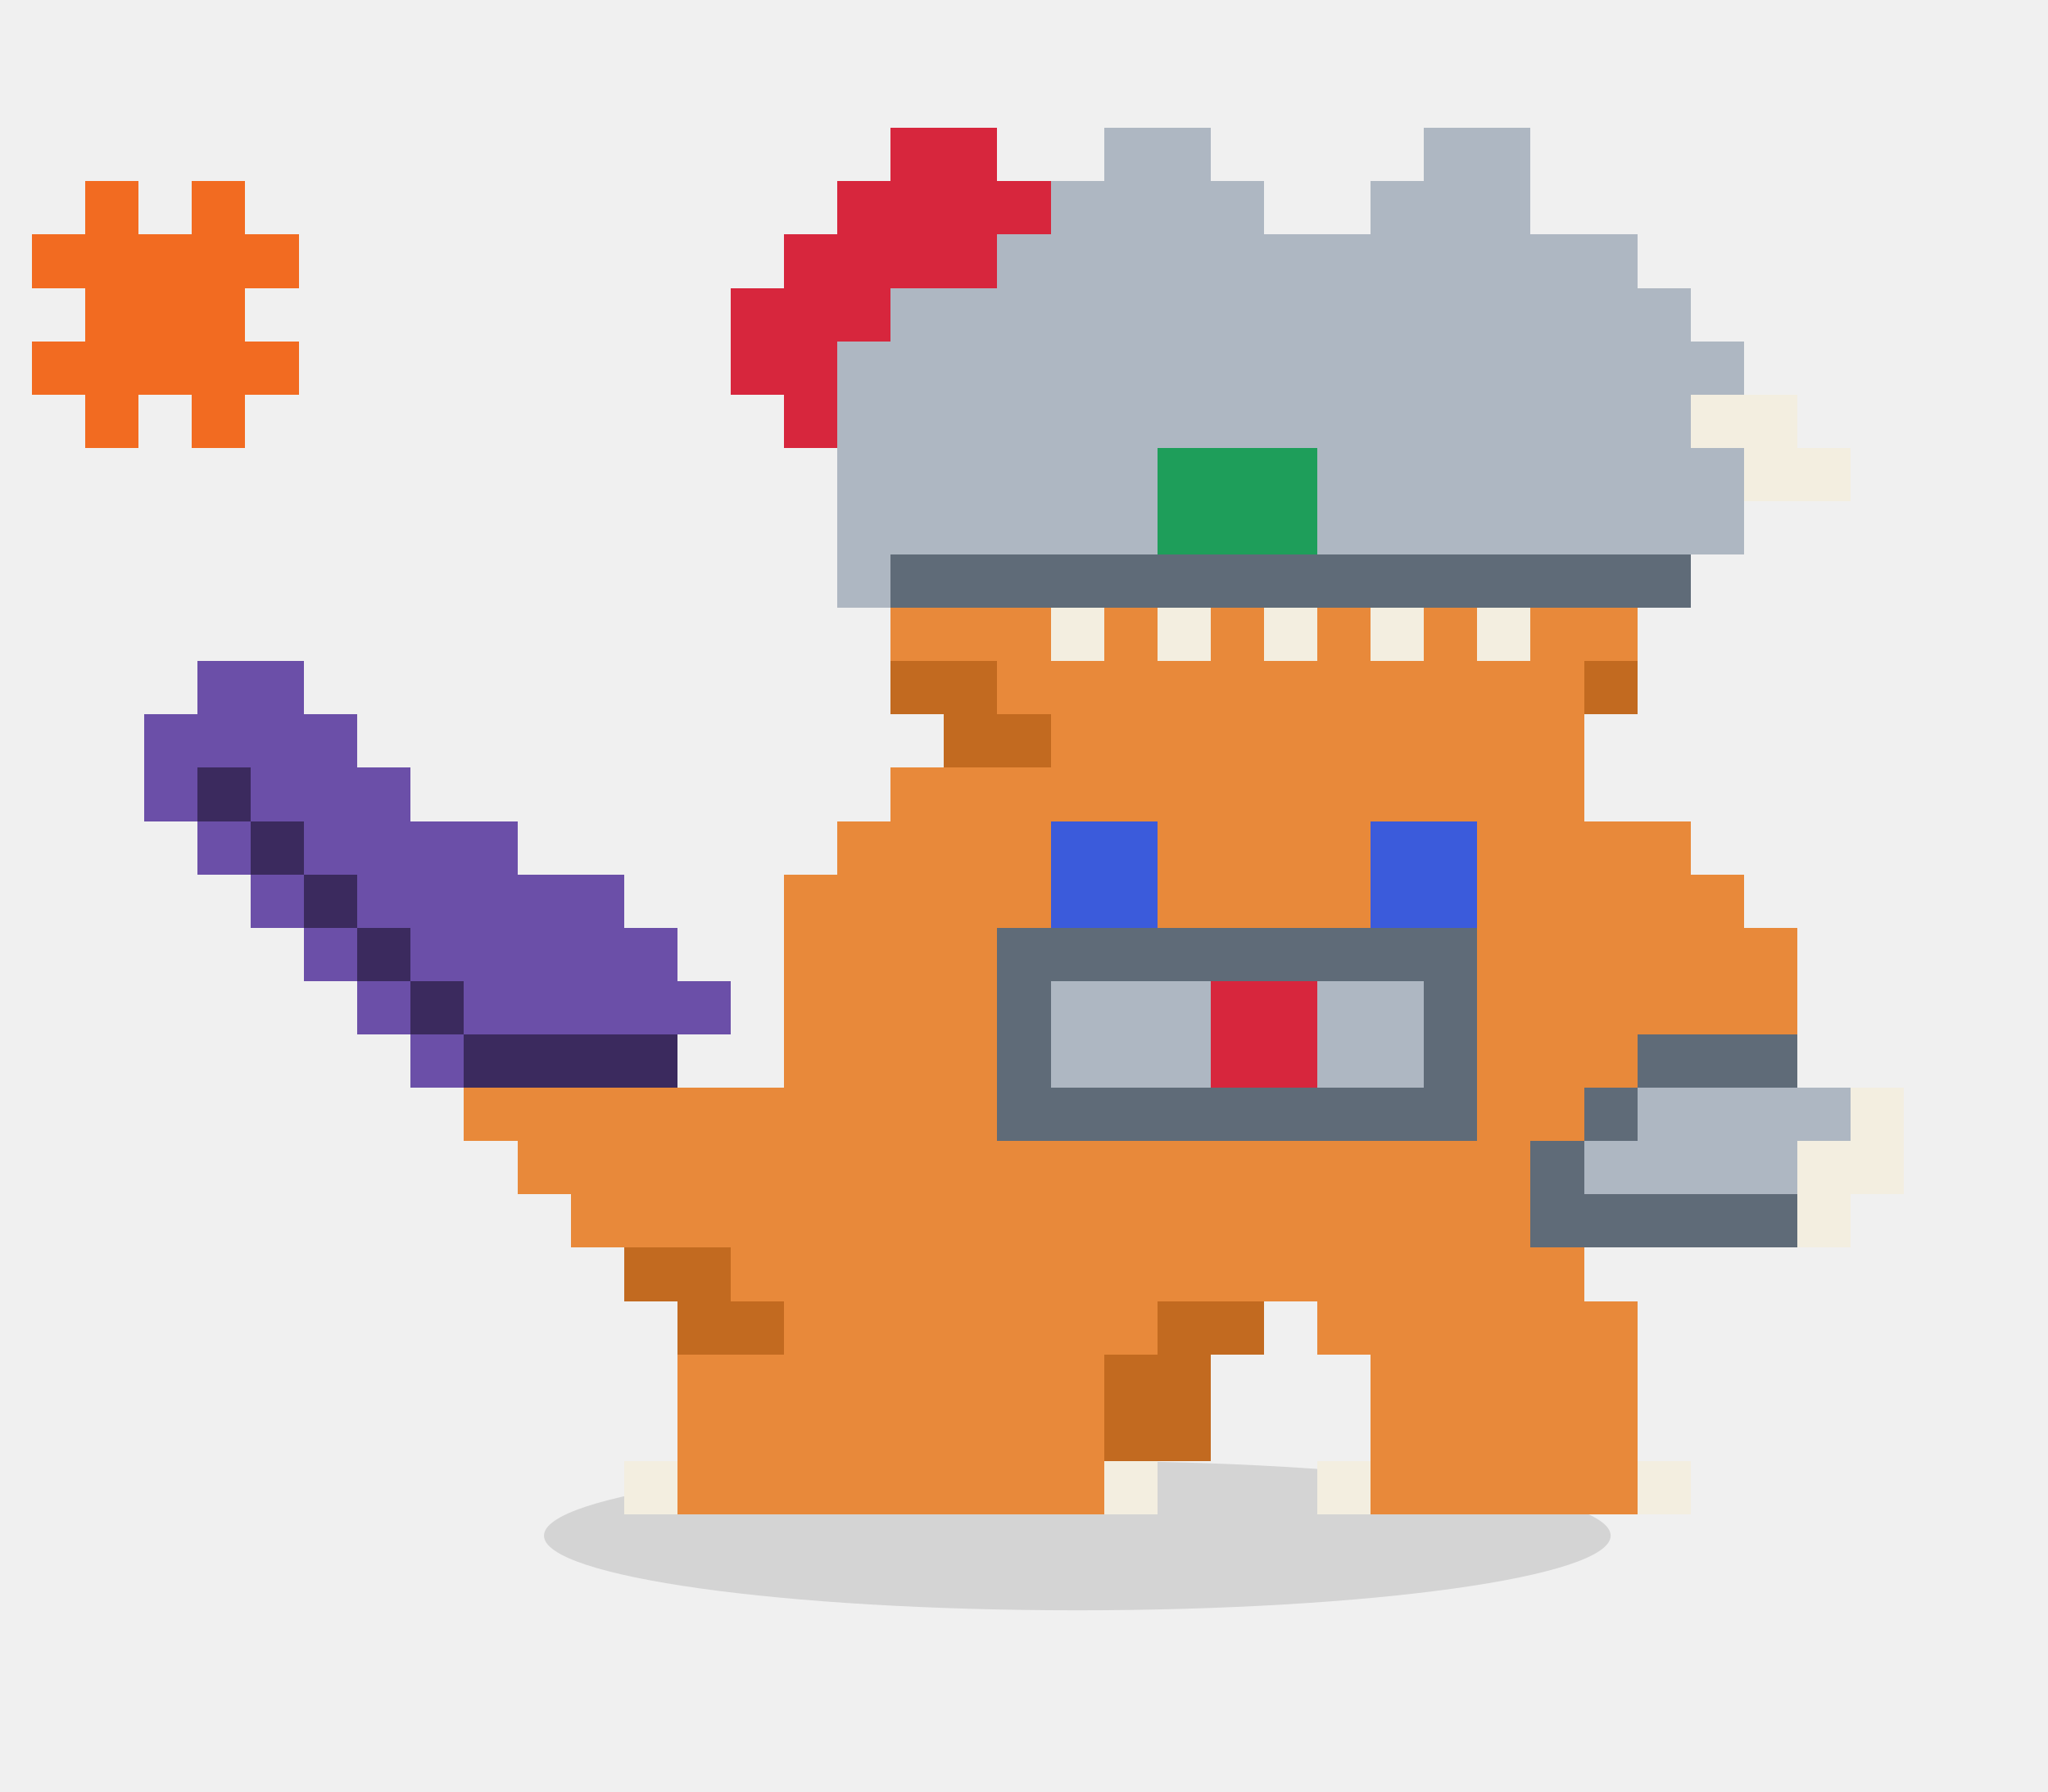
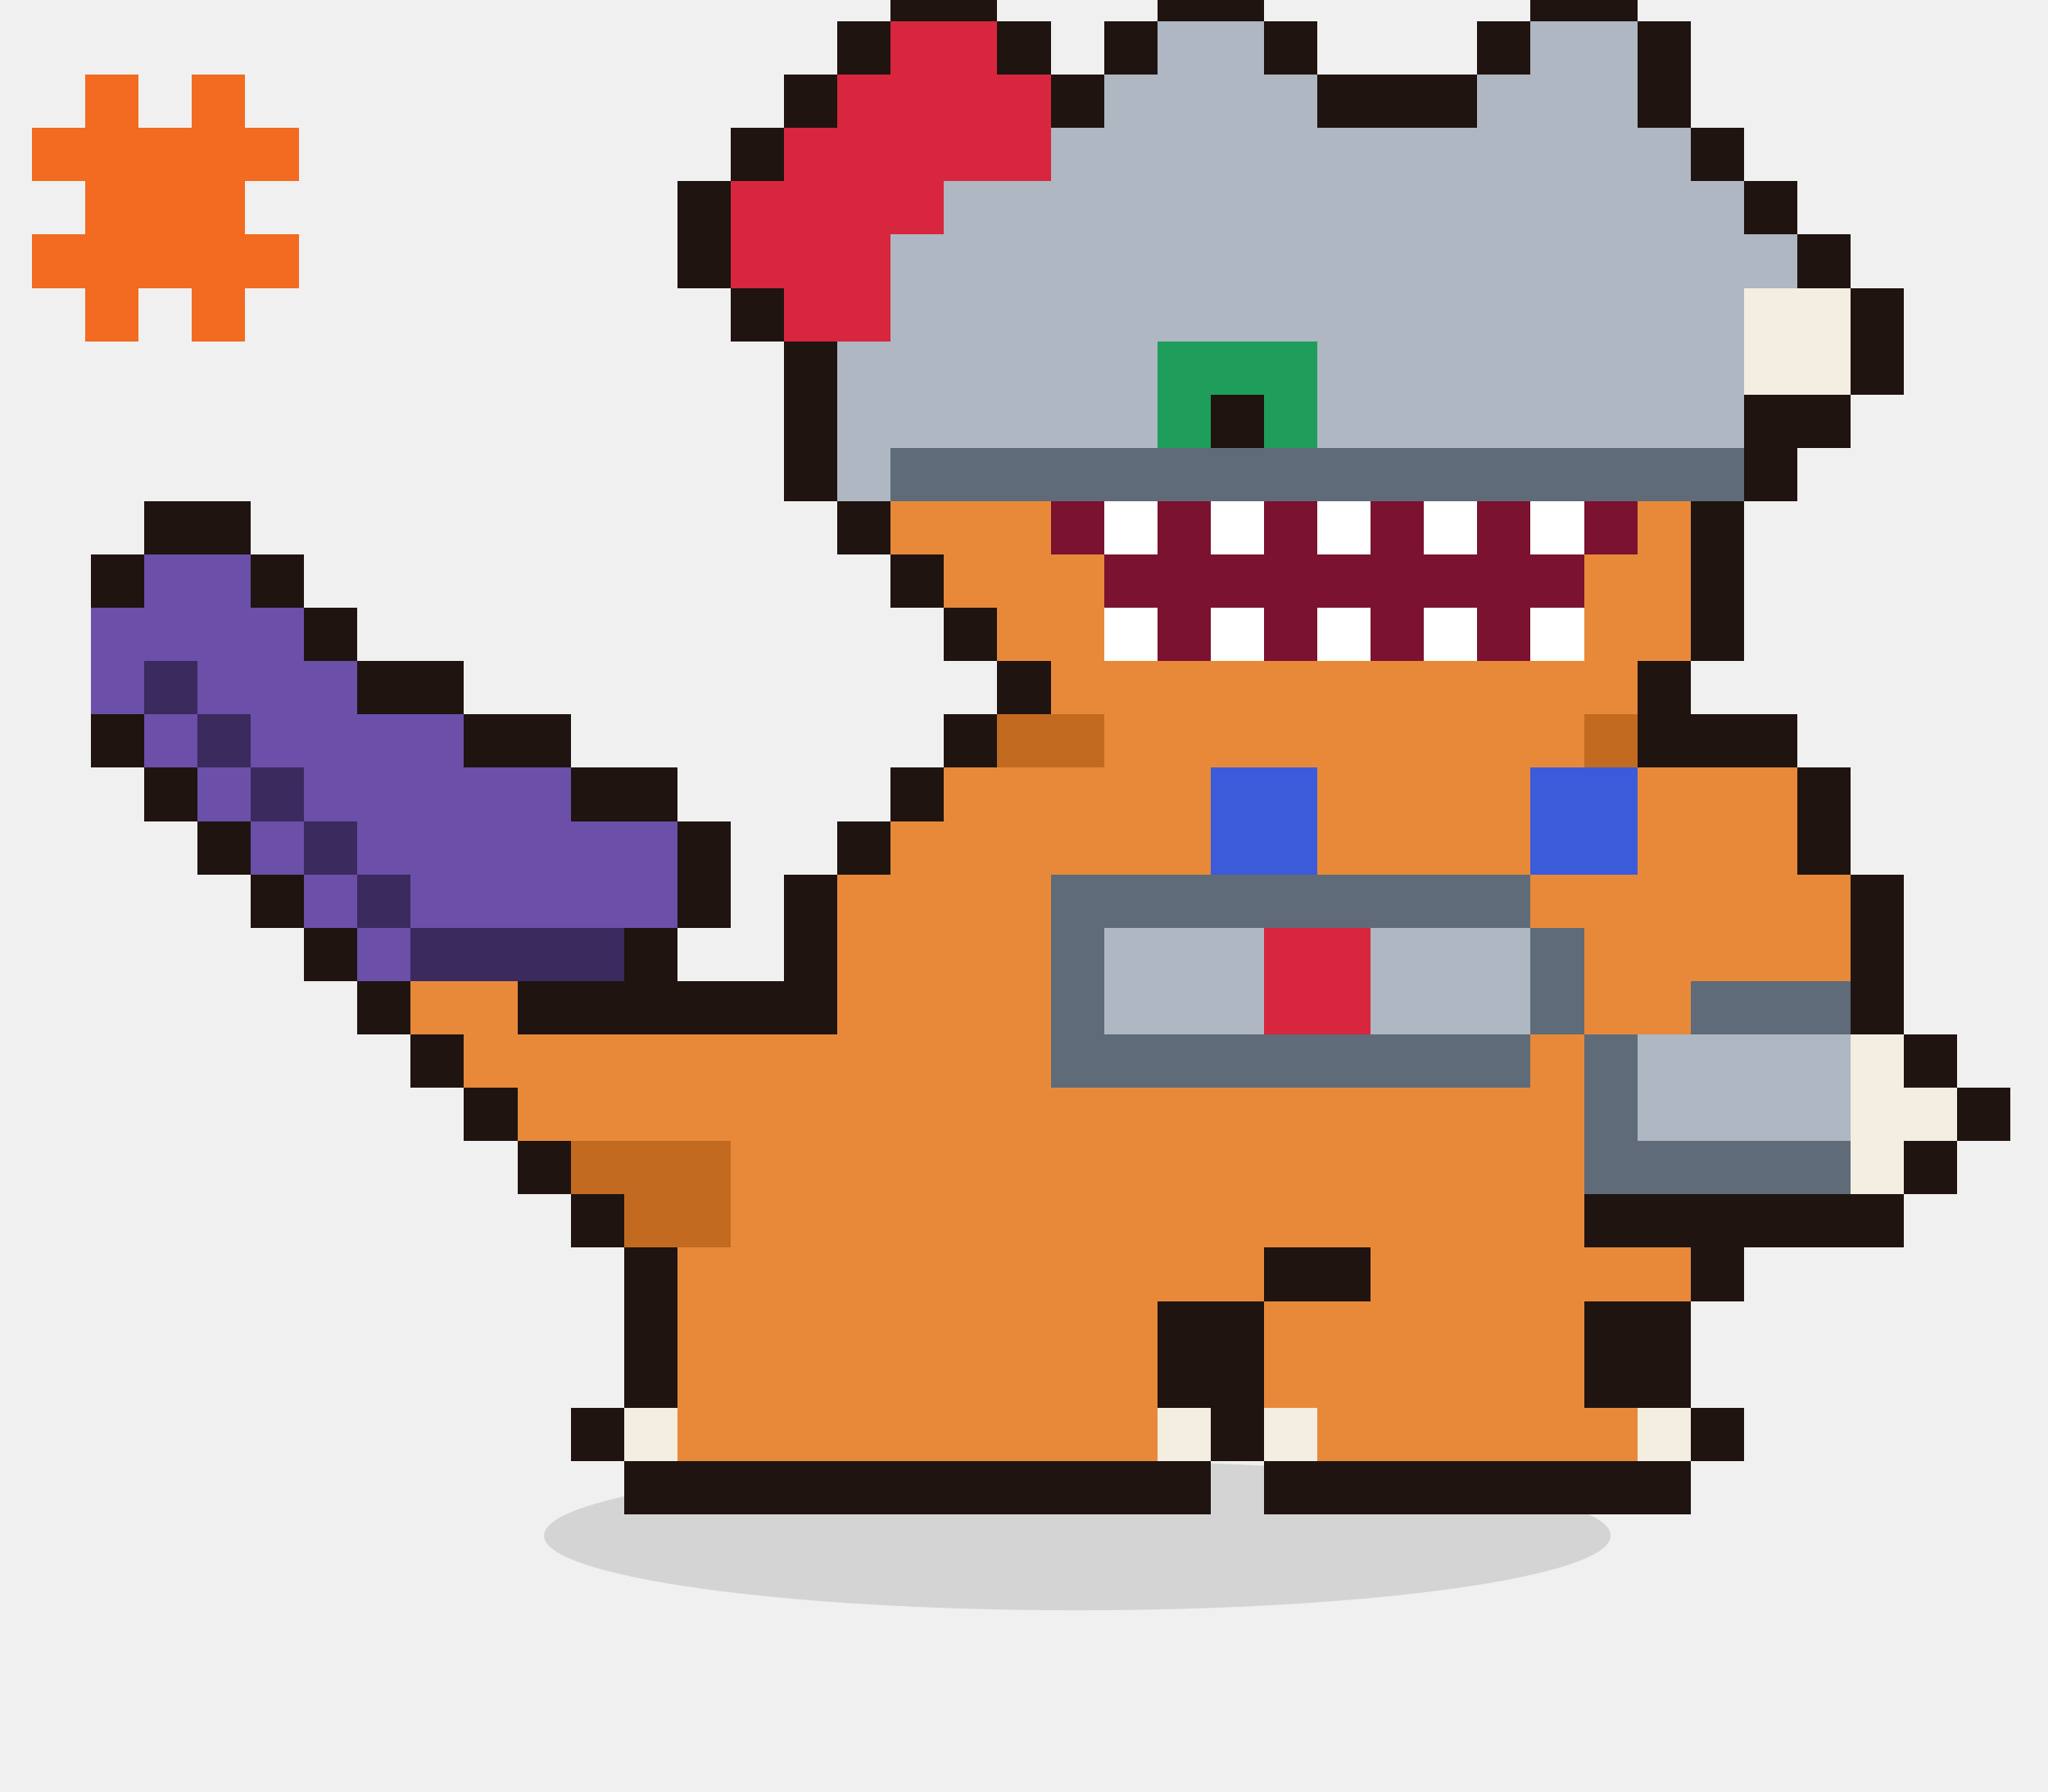
<svg xmlns="http://www.w3.org/2000/svg" width="96" height="84" viewBox="0 0 96 84" shape-rendering="crispEdges">
  <g transform="translate(-24.5 16) scale(5)">
    <ellipse cx="15" cy="11.2" rx="5" ry="0.7" fill="#000000" fill-opacity="0.12" shape-rendering="auto" />
-     <g transform="translate(6.25 -2)">
+     <g transform="translate(5.75 -3)">
      <g>
        <animateTransform attributeName="transform" type="translate" values="0 0;0 -0.3" dur="1.4s" calcMode="discrete" repeatCount="indefinite" />
-         <rect x="7" y="0" width="1" height="0.5" fill="#D7263D" />
-         <rect x="9" y="0" width="1" height="0.5" fill="#AEB7C2" />
-         <rect x="12" y="0" width="1" height="0.5" fill="#AEB7C2" />
-         <rect x="6.5" y="0.5" width="2" height="0.5" fill="#D7263D" />
-         <rect x="8.5" y="0.5" width="2" height="0.5" fill="#AEB7C2" />
-         <rect x="11.5" y="0.5" width="1.5" height="0.5" fill="#AEB7C2" />
-         <rect x="6" y="1" width="2" height="0.5" fill="#D7263D" />
-         <rect x="8" y="1" width="6" height="0.5" fill="#AEB7C2" />
-         <rect x="5.5" y="1.5" width="1.5" height="0.5" fill="#D7263D" />
-         <rect x="7" y="1.5" width="7.5" height="0.5" fill="#AEB7C2" />
-         <rect x="5.5" y="2" width="1" height="0.5" fill="#D7263D" />
-         <rect x="6.5" y="2" width="8.5" height="0.5" fill="#AEB7C2" />
-         <rect x="6" y="2.5" width="0.5" height="0.5" fill="#D7263D" />
-         <rect x="6.5" y="2.5" width="8" height="0.5" fill="#AEB7C2" />
-         <rect x="14.5" y="2.5" width="1" height="0.5" fill="#F3EEE0" />
-         <rect x="6.5" y="3" width="3" height="0.5" fill="#AEB7C2" />
-         <rect x="9.5" y="3" width="1.5" height="0.5" fill="#1E9E5A" />
-         <rect x="11" y="3" width="4" height="0.5" fill="#AEB7C2" />
-         <rect x="15" y="3" width="1" height="0.5" fill="#F3EEE0" />
-         <rect x="6.5" y="3.5" width="3" height="0.5" fill="#AEB7C2" />
-         <rect x="9.5" y="3.5" width="1.5" height="0.5" fill="#1E9E5A" />
-         <rect x="11" y="3.5" width="4" height="0.5" fill="#AEB7C2" />
-         <rect x="6.5" y="4" width="0.5" height="0.5" fill="#AEB7C2" />
-         <rect x="7" y="4" width="7.5" height="0.5" fill="#5F6B78" />
-         <rect x="7" y="4.5" width="1.5" height="0.5" fill="#E8893A" />
-         <rect x="8.5" y="4.5" width="0.5" height="0.5" fill="#F3EEE0" />
-         <rect x="9" y="4.5" width="0.5" height="0.5" fill="#E8893A" />
-         <rect x="9.5" y="4.5" width="0.5" height="0.5" fill="#F3EEE0" />
-         <rect x="10" y="4.5" width="0.5" height="0.5" fill="#E8893A" />
-         <rect x="10.5" y="4.5" width="0.5" height="0.5" fill="#F3EEE0" />
-         <rect x="11" y="4.5" width="0.5" height="0.5" fill="#E8893A" />
-         <rect x="11.5" y="4.5" width="0.5" height="0.5" fill="#F3EEE0" />
-         <rect x="12" y="4.5" width="0.5" height="0.5" fill="#E8893A" />
-         <rect x="12.5" y="4.5" width="0.5" height="0.5" fill="#F3EEE0" />
-         <rect x="13" y="4.5" width="1" height="0.5" fill="#E8893A" />
+         <rect x="7.5" y="-0.5" width="1" height="0.5" fill="#1F1410" />
+         <rect x="10" y="-0.5" width="1" height="0.5" fill="#1F1410" />
+         <rect x="13.5" y="-0.5" width="1" height="0.5" fill="#1F1410" />
+         <rect x="7" y="0" width="0.5" height="0.5" fill="#1F1410" />
+         <rect x="8.5" y="0" width="0.5" height="0.5" fill="#1F1410" />
+         <rect x="9.5" y="0" width="0.5" height="0.5" fill="#1F1410" />
+         <rect x="11" y="0" width="0.5" height="0.5" fill="#1F1410" />
+         <rect x="13" y="0" width="0.5" height="0.5" fill="#1F1410" />
+         <rect x="14.5" y="0" width="0.5" height="0.5" fill="#1F1410" />
+         <rect x="6.5" y="0.5" width="0.5" height="0.5" fill="#1F1410" />
+         <rect x="9" y="0.5" width="0.5" height="0.5" fill="#1F1410" />
+         <rect x="11.5" y="0.5" width="1.5" height="0.5" fill="#1F1410" />
+         <rect x="14.5" y="0.5" width="0.5" height="0.5" fill="#1F1410" />
+         <rect x="6" y="1" width="0.5" height="0.5" fill="#1F1410" />
+         <rect x="15" y="1" width="0.5" height="0.5" fill="#1F1410" />
+         <rect x="5.5" y="1.5" width="0.5" height="0.5" fill="#1F1410" />
+         <rect x="15.5" y="1.5" width="0.5" height="0.5" fill="#1F1410" />
+         <rect x="5.5" y="2" width="0.5" height="0.5" fill="#1F1410" />
+         <rect x="16" y="2" width="0.5" height="0.5" fill="#1F1410" />
+         <rect x="6" y="2.5" width="0.5" height="0.5" fill="#1F1410" />
+         <rect x="16.5" y="2.5" width="0.5" height="0.5" fill="#1F1410" />
+         <rect x="6.5" y="3" width="0.5" height="0.5" fill="#1F1410" />
+         <rect x="16.5" y="3" width="0.5" height="0.5" fill="#1F1410" />
+         <rect x="6.5" y="3.5" width="0.5" height="0.5" fill="#1F1410" />
+         <rect x="15.5" y="3.5" width="1" height="0.5" fill="#1F1410" />
+         <rect x="6.5" y="4" width="0.5" height="0.5" fill="#1F1410" />
+         <rect x="15.5" y="4" width="0.5" height="0.5" fill="#1F1410" />
+         <rect x="0.5" y="4.5" width="1" height="0.5" fill="#1F1410" />
+         <rect x="7" y="4.5" width="0.5" height="0.5" fill="#1F1410" />
+         <rect x="15" y="4.5" width="0.5" height="0.5" fill="#1F1410" />
+         <rect x="0" y="5" width="0.5" height="0.5" fill="#1F1410" />
+         <rect x="1.5" y="5" width="0.5" height="0.5" fill="#1F1410" />
+         <rect x="7.5" y="5" width="0.5" height="0.5" fill="#1F1410" />
+         <rect x="15" y="5" width="0.5" height="0.5" fill="#1F1410" />
+         <rect x="2" y="5.5" width="0.5" height="0.5" fill="#1F1410" />
+         <rect x="8" y="5.5" width="0.5" height="0.5" fill="#1F1410" />
+         <rect x="15" y="5.5" width="0.5" height="0.5" fill="#1F1410" />
+         <rect x="2.5" y="6" width="1" height="0.5" fill="#1F1410" />
+         <rect x="8.5" y="6" width="0.5" height="0.5" fill="#1F1410" />
+         <rect x="14.5" y="6" width="0.5" height="0.5" fill="#1F1410" />
+         <rect x="0" y="6.5" width="0.5" height="0.5" fill="#1F1410" />
+         <rect x="3.5" y="6.5" width="1" height="0.5" fill="#1F1410" />
+         <rect x="8" y="6.5" width="0.5" height="0.5" fill="#1F1410" />
+         <rect x="14.5" y="6.5" width="1.5" height="0.5" fill="#1F1410" />
+         <rect x="0.5" y="7" width="0.5" height="0.5" fill="#1F1410" />
+         <rect x="4.5" y="7" width="1" height="0.5" fill="#1F1410" />
+         <rect x="7.5" y="7" width="0.5" height="0.5" fill="#1F1410" />
+         <rect x="16" y="7" width="0.5" height="0.5" fill="#1F1410" />
+         <rect x="1" y="7.5" width="0.5" height="0.5" fill="#1F1410" />
+         <rect x="5.5" y="7.5" width="0.5" height="0.5" fill="#1F1410" />
+         <rect x="7" y="7.5" width="0.5" height="0.5" fill="#1F1410" />
+         <rect x="16" y="7.5" width="0.5" height="0.5" fill="#1F1410" />
+         <rect x="1.5" y="8" width="0.5" height="0.5" fill="#1F1410" />
+         <rect x="5.5" y="8" width="0.5" height="0.5" fill="#1F1410" />
+         <rect x="6.5" y="8" width="0.5" height="0.5" fill="#1F1410" />
+         <rect x="16.5" y="8" width="0.5" height="0.5" fill="#1F1410" />
+         <rect x="2" y="8.5" width="0.5" height="0.5" fill="#1F1410" />
+         <rect x="5" y="8.5" width="0.5" height="0.5" fill="#1F1410" />
+         <rect x="6.5" y="8.5" width="0.5" height="0.5" fill="#1F1410" />
+         <rect x="16.5" y="8.5" width="0.5" height="0.5" fill="#1F1410" />
+         <rect x="2.5" y="9" width="0.5" height="0.5" fill="#1F1410" />
+         <rect x="4" y="9" width="3" height="0.5" fill="#1F1410" />
+         <rect x="16.5" y="9" width="0.5" height="0.5" fill="#1F1410" />
+         <rect x="3" y="9.5" width="0.5" height="0.5" fill="#1F1410" />
+         <rect x="17" y="9.5" width="0.5" height="0.5" fill="#1F1410" />
+         <rect x="3.5" y="10" width="0.5" height="0.5" fill="#1F1410" />
+         <rect x="17.5" y="10" width="0.5" height="0.5" fill="#1F1410" />
+         <rect x="4" y="10.5" width="0.5" height="0.5" fill="#1F1410" />
+         <rect x="17" y="10.5" width="0.5" height="0.5" fill="#1F1410" />
+         <rect x="4.5" y="11" width="0.5" height="0.5" fill="#1F1410" />
+         <rect x="14" y="11" width="3" height="0.5" fill="#1F1410" />
+         <rect x="5" y="11.5" width="0.5" height="0.5" fill="#1F1410" />
+         <rect x="15" y="11.5" width="0.5" height="0.5" fill="#1F1410" />
+         <rect x="5" y="12" width="0.5" height="0.5" fill="#1F1410" />
+         <rect x="10" y="12" width="1" height="0.5" fill="#1F1410" />
+         <rect x="14" y="12" width="1" height="0.5" fill="#1F1410" />
+         <rect x="5" y="12.5" width="0.5" height="0.5" fill="#1F1410" />
+         <rect x="10" y="12.5" width="1" height="0.5" fill="#1F1410" />
+         <rect x="14" y="12.5" width="1" height="0.5" fill="#1F1410" />
+         <rect x="4.5" y="13" width="0.5" height="0.5" fill="#1F1410" />
+         <rect x="10.5" y="13" width="0.5" height="0.5" fill="#1F1410" />
+         <rect x="15" y="13" width="0.5" height="0.5" fill="#1F1410" />
+         <rect x="5" y="13.5" width="5.5" height="0.5" fill="#1F1410" />
+         <rect x="11" y="13.5" width="4" height="0.5" fill="#1F1410" />
+         <rect x="7.5" y="0" width="1" height="0.5" fill="#D7263D" />
+         <rect x="10" y="0" width="1" height="0.5" fill="#AEB7C2" />
+         <rect x="13.5" y="0" width="1" height="0.5" fill="#AEB7C2" />
+         <rect x="7" y="0.5" width="2" height="0.5" fill="#D7263D" />
+         <rect x="9.5" y="0.5" width="2" height="0.5" fill="#AEB7C2" />
+         <rect x="13" y="0.5" width="1.5" height="0.5" fill="#AEB7C2" />
+         <rect x="6.5" y="1" width="2.5" height="0.5" fill="#D7263D" />
+         <rect x="9" y="1" width="6" height="0.5" fill="#AEB7C2" />
+         <rect x="6" y="1.5" width="2" height="0.5" fill="#D7263D" />
+         <rect x="8" y="1.5" width="7.5" height="0.5" fill="#AEB7C2" />
+         <rect x="6" y="2" width="1.5" height="0.5" fill="#D7263D" />
+         <rect x="7.5" y="2" width="8.5" height="0.5" fill="#AEB7C2" />
+         <rect x="6.5" y="2.5" width="1" height="0.5" fill="#D7263D" />
+         <rect x="7.5" y="2.5" width="8" height="0.5" fill="#AEB7C2" />
+         <rect x="15.5" y="2.5" width="1" height="0.5" fill="#F3EEE0" />
+         <rect x="7" y="3" width="3" height="0.5" fill="#AEB7C2" />
+         <rect x="10" y="3" width="1.5" height="0.5" fill="#1E9E5A" />
+         <rect x="11.5" y="3" width="4" height="0.5" fill="#AEB7C2" />
+         <rect x="15.5" y="3" width="1" height="0.5" fill="#F3EEE0" />
+         <rect x="7" y="3.5" width="3" height="0.5" fill="#AEB7C2" />
+         <rect x="10" y="3.5" width="0.5" height="0.5" fill="#1E9E5A" />
+         <rect x="10.5" y="3.5" width="0.5" height="0.5" fill="#1F1410" />
+         <rect x="11" y="3.5" width="0.5" height="0.5" fill="#1E9E5A" />
+         <rect x="11.5" y="3.5" width="4" height="0.5" fill="#AEB7C2" />
+         <rect x="7" y="4" width="0.5" height="0.5" fill="#AEB7C2" />
+         <rect x="7.5" y="4" width="8" height="0.5" fill="#5F6B78" />
+         <rect x="7.5" y="4.5" width="1.5" height="0.5" fill="#E8893A" />
+         <rect x="9" y="4.5" width="0.5" height="0.5" fill="#7A1230" />
+         <rect x="9.5" y="4.5" width="0.5" height="0.5" fill="#FFFFFF" />
+         <rect x="10" y="4.5" width="0.5" height="0.5" fill="#7A1230" />
+         <rect x="10.5" y="4.5" width="0.5" height="0.5" fill="#FFFFFF" />
+         <rect x="11" y="4.5" width="0.5" height="0.5" fill="#7A1230" />
+         <rect x="11.5" y="4.5" width="0.5" height="0.5" fill="#FFFFFF" />
+         <rect x="12" y="4.5" width="0.5" height="0.5" fill="#7A1230" />
+         <rect x="12.5" y="4.5" width="0.5" height="0.5" fill="#FFFFFF" />
+         <rect x="13" y="4.5" width="0.5" height="0.5" fill="#7A1230" />
+         <rect x="13.5" y="4.5" width="0.5" height="0.5" fill="#FFFFFF" />
+         <rect x="14" y="4.5" width="0.5" height="0.5" fill="#7A1230" />
+         <rect x="14.5" y="4.5" width="0.5" height="0.5" fill="#E8893A" />
        <rect x="0.5" y="5" width="1" height="0.5" fill="#6B4FA8" />
-         <rect x="7" y="5" width="1" height="0.5" fill="#C26A20" />
-         <rect x="8" y="5" width="5.5" height="0.5" fill="#E8893A" />
-         <rect x="13.5" y="5" width="0.5" height="0.5" fill="#C26A20" />
+         <rect x="8" y="5" width="1.5" height="0.5" fill="#E8893A" />
+         <rect x="9.5" y="5" width="4.5" height="0.5" fill="#7A1230" />
+         <rect x="14" y="5" width="1" height="0.5" fill="#E8893A" />
        <rect x="0" y="5.5" width="2" height="0.5" fill="#6B4FA8" />
-         <rect x="7.5" y="5.5" width="1" height="0.5" fill="#C26A20" />
-         <rect x="8.5" y="5.5" width="5" height="0.5" fill="#E8893A" />
+         <rect x="8.5" y="5.5" width="1" height="0.5" fill="#E8893A" />
+         <rect x="9.5" y="5.5" width="0.5" height="0.5" fill="#FFFFFF" />
+         <rect x="10" y="5.5" width="0.5" height="0.5" fill="#7A1230" />
+         <rect x="10.5" y="5.5" width="0.5" height="0.5" fill="#FFFFFF" />
+         <rect x="11" y="5.5" width="0.5" height="0.5" fill="#7A1230" />
+         <rect x="11.5" y="5.5" width="0.5" height="0.5" fill="#FFFFFF" />
+         <rect x="12" y="5.5" width="0.5" height="0.5" fill="#7A1230" />
+         <rect x="12.5" y="5.5" width="0.5" height="0.5" fill="#FFFFFF" />
+         <rect x="13" y="5.5" width="0.5" height="0.5" fill="#7A1230" />
+         <rect x="13.5" y="5.5" width="0.5" height="0.5" fill="#FFFFFF" />
+         <rect x="14" y="5.5" width="1" height="0.5" fill="#E8893A" />
        <rect x="0" y="6" width="0.5" height="0.5" fill="#6B4FA8" />
        <rect x="0.5" y="6" width="0.5" height="0.5" fill="#3B2A5E" />
        <rect x="1" y="6" width="1.5" height="0.5" fill="#6B4FA8" />
-         <rect x="7" y="6" width="6.5" height="0.5" fill="#E8893A" />
+         <rect x="9" y="6" width="5.5" height="0.5" fill="#E8893A" />
        <rect x="0.5" y="6.5" width="0.5" height="0.5" fill="#6B4FA8" />
        <rect x="1" y="6.5" width="0.5" height="0.5" fill="#3B2A5E" />
        <rect x="1.5" y="6.5" width="2" height="0.5" fill="#6B4FA8" />
-         <rect x="6.5" y="6.5" width="2" height="0.5" fill="#E8893A" />
-         <rect x="8.5" y="6.5" width="1" height="0.5" fill="#3B5BDB" />
-         <rect x="9.5" y="6.5" width="2" height="0.5" fill="#E8893A" />
-         <rect x="11.5" y="6.5" width="1" height="0.5" fill="#3B5BDB" />
-         <rect x="12.5" y="6.5" width="2" height="0.5" fill="#E8893A" />
+         <rect x="8.5" y="6.5" width="1" height="0.5" fill="#C26A20" />
+         <rect x="9.5" y="6.5" width="4.5" height="0.5" fill="#E8893A" />
+         <rect x="14" y="6.5" width="0.5" height="0.5" fill="#C26A20" />
        <rect x="1" y="7" width="0.5" height="0.5" fill="#6B4FA8" />
        <rect x="1.5" y="7" width="0.5" height="0.5" fill="#3B2A5E" />
        <rect x="2" y="7" width="2.5" height="0.5" fill="#6B4FA8" />
-         <rect x="6" y="7" width="2.5" height="0.5" fill="#E8893A" />
-         <rect x="8.5" y="7" width="1" height="0.5" fill="#3B5BDB" />
-         <rect x="9.5" y="7" width="2" height="0.5" fill="#E8893A" />
-         <rect x="11.5" y="7" width="1" height="0.5" fill="#3B5BDB" />
-         <rect x="12.5" y="7" width="2.5" height="0.5" fill="#E8893A" />
+         <rect x="8" y="7" width="2.5" height="0.5" fill="#E8893A" />
+         <rect x="10.5" y="7" width="1" height="0.5" fill="#3B5BDB" />
+         <rect x="11.5" y="7" width="2" height="0.5" fill="#E8893A" />
+         <rect x="13.5" y="7" width="1" height="0.5" fill="#3B5BDB" />
+         <rect x="14.5" y="7" width="1.5" height="0.5" fill="#E8893A" />
        <rect x="1.5" y="7.5" width="0.5" height="0.5" fill="#6B4FA8" />
        <rect x="2" y="7.5" width="0.5" height="0.5" fill="#3B2A5E" />
-         <rect x="2.5" y="7.5" width="2.5" height="0.5" fill="#6B4FA8" />
-         <rect x="6" y="7.5" width="2" height="0.5" fill="#E8893A" />
-         <rect x="8" y="7.5" width="4.5" height="0.5" fill="#5F6B78" />
-         <rect x="12.5" y="7.5" width="3" height="0.5" fill="#E8893A" />
+         <rect x="2.5" y="7.5" width="3" height="0.5" fill="#6B4FA8" />
+         <rect x="7.5" y="7.5" width="3" height="0.5" fill="#E8893A" />
+         <rect x="10.5" y="7.5" width="1" height="0.5" fill="#3B5BDB" />
+         <rect x="11.5" y="7.5" width="2" height="0.5" fill="#E8893A" />
+         <rect x="13.5" y="7.5" width="1" height="0.5" fill="#3B5BDB" />
+         <rect x="14.5" y="7.5" width="1.5" height="0.5" fill="#E8893A" />
        <rect x="2" y="8" width="0.5" height="0.5" fill="#6B4FA8" />
        <rect x="2.5" y="8" width="0.5" height="0.5" fill="#3B2A5E" />
        <rect x="3" y="8" width="2.5" height="0.5" fill="#6B4FA8" />
-         <rect x="6" y="8" width="2" height="0.5" fill="#E8893A" />
-         <rect x="8" y="8" width="0.5" height="0.5" fill="#5F6B78" />
-         <rect x="8.5" y="8" width="1.5" height="0.5" fill="#AEB7C2" />
-         <rect x="10" y="8" width="1" height="0.5" fill="#D7263D" />
-         <rect x="11" y="8" width="1" height="0.5" fill="#AEB7C2" />
-         <rect x="12" y="8" width="0.5" height="0.5" fill="#5F6B78" />
-         <rect x="12.5" y="8" width="3" height="0.5" fill="#E8893A" />
+         <rect x="7" y="8" width="2" height="0.5" fill="#E8893A" />
+         <rect x="9" y="8" width="4.5" height="0.5" fill="#5F6B78" />
+         <rect x="13.5" y="8" width="3" height="0.5" fill="#E8893A" />
        <rect x="2.5" y="8.5" width="0.5" height="0.5" fill="#6B4FA8" />
        <rect x="3" y="8.5" width="2" height="0.5" fill="#3B2A5E" />
-         <rect x="6" y="8.5" width="2" height="0.5" fill="#E8893A" />
-         <rect x="8" y="8.5" width="0.5" height="0.5" fill="#5F6B78" />
-         <rect x="8.5" y="8.5" width="1.5" height="0.5" fill="#AEB7C2" />
-         <rect x="10" y="8.5" width="1" height="0.5" fill="#D7263D" />
-         <rect x="11" y="8.5" width="1" height="0.5" fill="#AEB7C2" />
-         <rect x="12" y="8.5" width="0.5" height="0.5" fill="#5F6B78" />
-         <rect x="12.5" y="8.5" width="1.5" height="0.5" fill="#E8893A" />
-         <rect x="14" y="8.5" width="1.5" height="0.5" fill="#5F6B78" />
-         <rect x="3" y="9" width="5" height="0.5" fill="#E8893A" />
-         <rect x="8" y="9" width="4.5" height="0.5" fill="#5F6B78" />
-         <rect x="12.5" y="9" width="1" height="0.5" fill="#E8893A" />
+         <rect x="7" y="8.5" width="2" height="0.5" fill="#E8893A" />
+         <rect x="9" y="8.5" width="0.5" height="0.5" fill="#5F6B78" />
+         <rect x="9.5" y="8.5" width="1.5" height="0.5" fill="#AEB7C2" />
+         <rect x="11" y="8.5" width="1" height="0.5" fill="#D7263D" />
+         <rect x="12" y="8.5" width="1.5" height="0.5" fill="#AEB7C2" />
+         <rect x="13.5" y="8.5" width="0.5" height="0.5" fill="#5F6B78" />
+         <rect x="14" y="8.5" width="2.5" height="0.5" fill="#E8893A" />
+         <rect x="3" y="9" width="1" height="0.5" fill="#E8893A" />
+         <rect x="7" y="9" width="2" height="0.5" fill="#E8893A" />
+         <rect x="9" y="9" width="0.5" height="0.5" fill="#5F6B78" />
+         <rect x="9.5" y="9" width="1.5" height="0.5" fill="#AEB7C2" />
+         <rect x="11" y="9" width="1" height="0.5" fill="#D7263D" />
+         <rect x="12" y="9" width="1.5" height="0.5" fill="#AEB7C2" />
        <rect x="13.5" y="9" width="0.5" height="0.5" fill="#5F6B78" />
-         <rect x="14" y="9" width="2" height="0.5" fill="#AEB7C2" />
-         <rect x="16" y="9" width="0.5" height="0.5" fill="#F3EEE0" />
-         <rect x="3.5" y="9.5" width="9.5" height="0.5" fill="#E8893A" />
-         <rect x="13" y="9.5" width="0.5" height="0.5" fill="#5F6B78" />
-         <rect x="13.5" y="9.5" width="2" height="0.5" fill="#AEB7C2" />
-         <rect x="15.5" y="9.5" width="1" height="0.5" fill="#F3EEE0" />
-         <rect x="4" y="10" width="9" height="0.5" fill="#E8893A" />
-         <rect x="13" y="10" width="2.5" height="0.5" fill="#5F6B78" />
-         <rect x="15.5" y="10" width="0.5" height="0.5" fill="#F3EEE0" />
-         <rect x="4.5" y="10.5" width="1" height="0.5" fill="#C26A20" />
-         <rect x="5.5" y="10.5" width="8" height="0.5" fill="#E8893A" />
+         <rect x="14" y="9" width="1" height="0.5" fill="#E8893A" />
+         <rect x="15" y="9" width="1.5" height="0.5" fill="#5F6B78" />
+         <rect x="3.5" y="9.5" width="5.5" height="0.5" fill="#E8893A" />
+         <rect x="9" y="9.5" width="4.5" height="0.5" fill="#5F6B78" />
+         <rect x="13.5" y="9.5" width="0.5" height="0.5" fill="#E8893A" />
+         <rect x="14" y="9.5" width="0.5" height="0.5" fill="#5F6B78" />
+         <rect x="14.5" y="9.5" width="2" height="0.5" fill="#AEB7C2" />
+         <rect x="16.5" y="9.5" width="0.5" height="0.5" fill="#F3EEE0" />
+         <rect x="4" y="10" width="10" height="0.5" fill="#E8893A" />
+         <rect x="14" y="10" width="0.5" height="0.5" fill="#5F6B78" />
+         <rect x="14.5" y="10" width="2" height="0.5" fill="#AEB7C2" />
+         <rect x="16.5" y="10" width="1" height="0.5" fill="#F3EEE0" />
+         <rect x="4.5" y="10.5" width="1.5" height="0.5" fill="#C26A20" />
+         <rect x="6" y="10.5" width="8" height="0.5" fill="#E8893A" />
+         <rect x="14" y="10.5" width="2.5" height="0.5" fill="#5F6B78" />
+         <rect x="16.5" y="10.5" width="0.5" height="0.5" fill="#F3EEE0" />
        <rect x="5" y="11" width="1" height="0.5" fill="#C26A20" />
-         <rect x="6" y="11" width="3.5" height="0.5" fill="#E8893A" />
-         <rect x="9.5" y="11" width="1" height="0.5" fill="#C26A20" />
-         <rect x="11" y="11" width="3" height="0.5" fill="#E8893A" />
-         <rect x="5" y="11.5" width="4" height="0.5" fill="#E8893A" />
-         <rect x="9" y="11.5" width="1" height="0.5" fill="#C26A20" />
-         <rect x="11.5" y="11.5" width="2.5" height="0.5" fill="#E8893A" />
-         <rect x="5" y="12" width="4" height="0.5" fill="#E8893A" />
-         <rect x="9" y="12" width="1" height="0.5" fill="#C26A20" />
-         <rect x="11.5" y="12" width="2.5" height="0.5" fill="#E8893A" />
-         <rect x="4.5" y="12.5" width="0.5" height="0.5" fill="#F3EEE0" />
-         <rect x="5" y="12.5" width="4" height="0.5" fill="#E8893A" />
-         <rect x="9" y="12.5" width="0.5" height="0.5" fill="#F3EEE0" />
-         <rect x="11" y="12.5" width="0.5" height="0.5" fill="#F3EEE0" />
-         <rect x="11.5" y="12.5" width="2.5" height="0.5" fill="#E8893A" />
-         <rect x="14" y="12.5" width="0.5" height="0.5" fill="#F3EEE0" />
+         <rect x="6" y="11" width="8" height="0.5" fill="#E8893A" />
+         <rect x="5.5" y="11.5" width="5.5" height="0.5" fill="#E8893A" />
+         <rect x="11" y="11.5" width="1" height="0.5" fill="#1F1410" />
+         <rect x="12" y="11.5" width="3" height="0.5" fill="#E8893A" />
+         <rect x="5.5" y="12" width="4.5" height="0.5" fill="#E8893A" />
+         <rect x="11" y="12" width="3" height="0.5" fill="#E8893A" />
+         <rect x="5.5" y="12.5" width="4.5" height="0.5" fill="#E8893A" />
+         <rect x="11" y="12.5" width="3" height="0.5" fill="#E8893A" />
+         <rect x="5" y="13" width="0.5" height="0.5" fill="#F3EEE0" />
+         <rect x="5.5" y="13" width="4.5" height="0.5" fill="#E8893A" />
+         <rect x="10" y="13" width="0.5" height="0.5" fill="#F3EEE0" />
+         <rect x="11" y="13" width="0.5" height="0.5" fill="#F3EEE0" />
+         <rect x="11.5" y="13" width="3" height="0.5" fill="#E8893A" />
+         <rect x="14.5" y="13" width="0.5" height="0.5" fill="#F3EEE0" />
        <g opacity="0">
          <animate attributeName="opacity" values="0;0;0;0;0;0;0;0;0;1" dur="3.2s" calcMode="discrete" repeatCount="indefinite" />
-           <rect x="9.5" y="3" width="1.5" height="0.5" fill="#AEB7C2" />
-           <rect x="9.5" y="3.5" width="1.5" height="0.5" fill="#1F1410" />
+           <rect x="10" y="3" width="1.5" height="0.5" fill="#AEB7C2" />
+           <rect x="10" y="3.5" width="1.5" height="0.5" fill="#1F1410" />
        </g>
      </g>
    </g>
-     <g transform="translate(5.2 -1.5)">
+     <g transform="translate(5.2 -2.5)">
      <animateTransform attributeName="transform" type="translate" values="0 0;0 -0.4;0 0" dur="2s" repeatCount="indefinite" additive="sum" />
      <g>
        <animate attributeName="opacity" values="0.7;1;0.7" dur="2s" repeatCount="indefinite" />
        <rect x="0.5" y="0" width="0.5" height="0.5" fill="#F26B21" />
        <rect x="1.5" y="0" width="0.5" height="0.5" fill="#F26B21" />
        <rect x="0" y="0.5" width="2.5" height="0.5" fill="#F26B21" />
        <rect x="0.5" y="1" width="1.5" height="0.5" fill="#F26B21" />
        <rect x="0" y="1.5" width="2.5" height="0.5" fill="#F26B21" />
        <rect x="0.5" y="2" width="0.5" height="0.5" fill="#F26B21" />
        <rect x="1.5" y="2" width="0.5" height="0.5" fill="#F26B21" />
      </g>
    </g>
  </g>
</svg>
